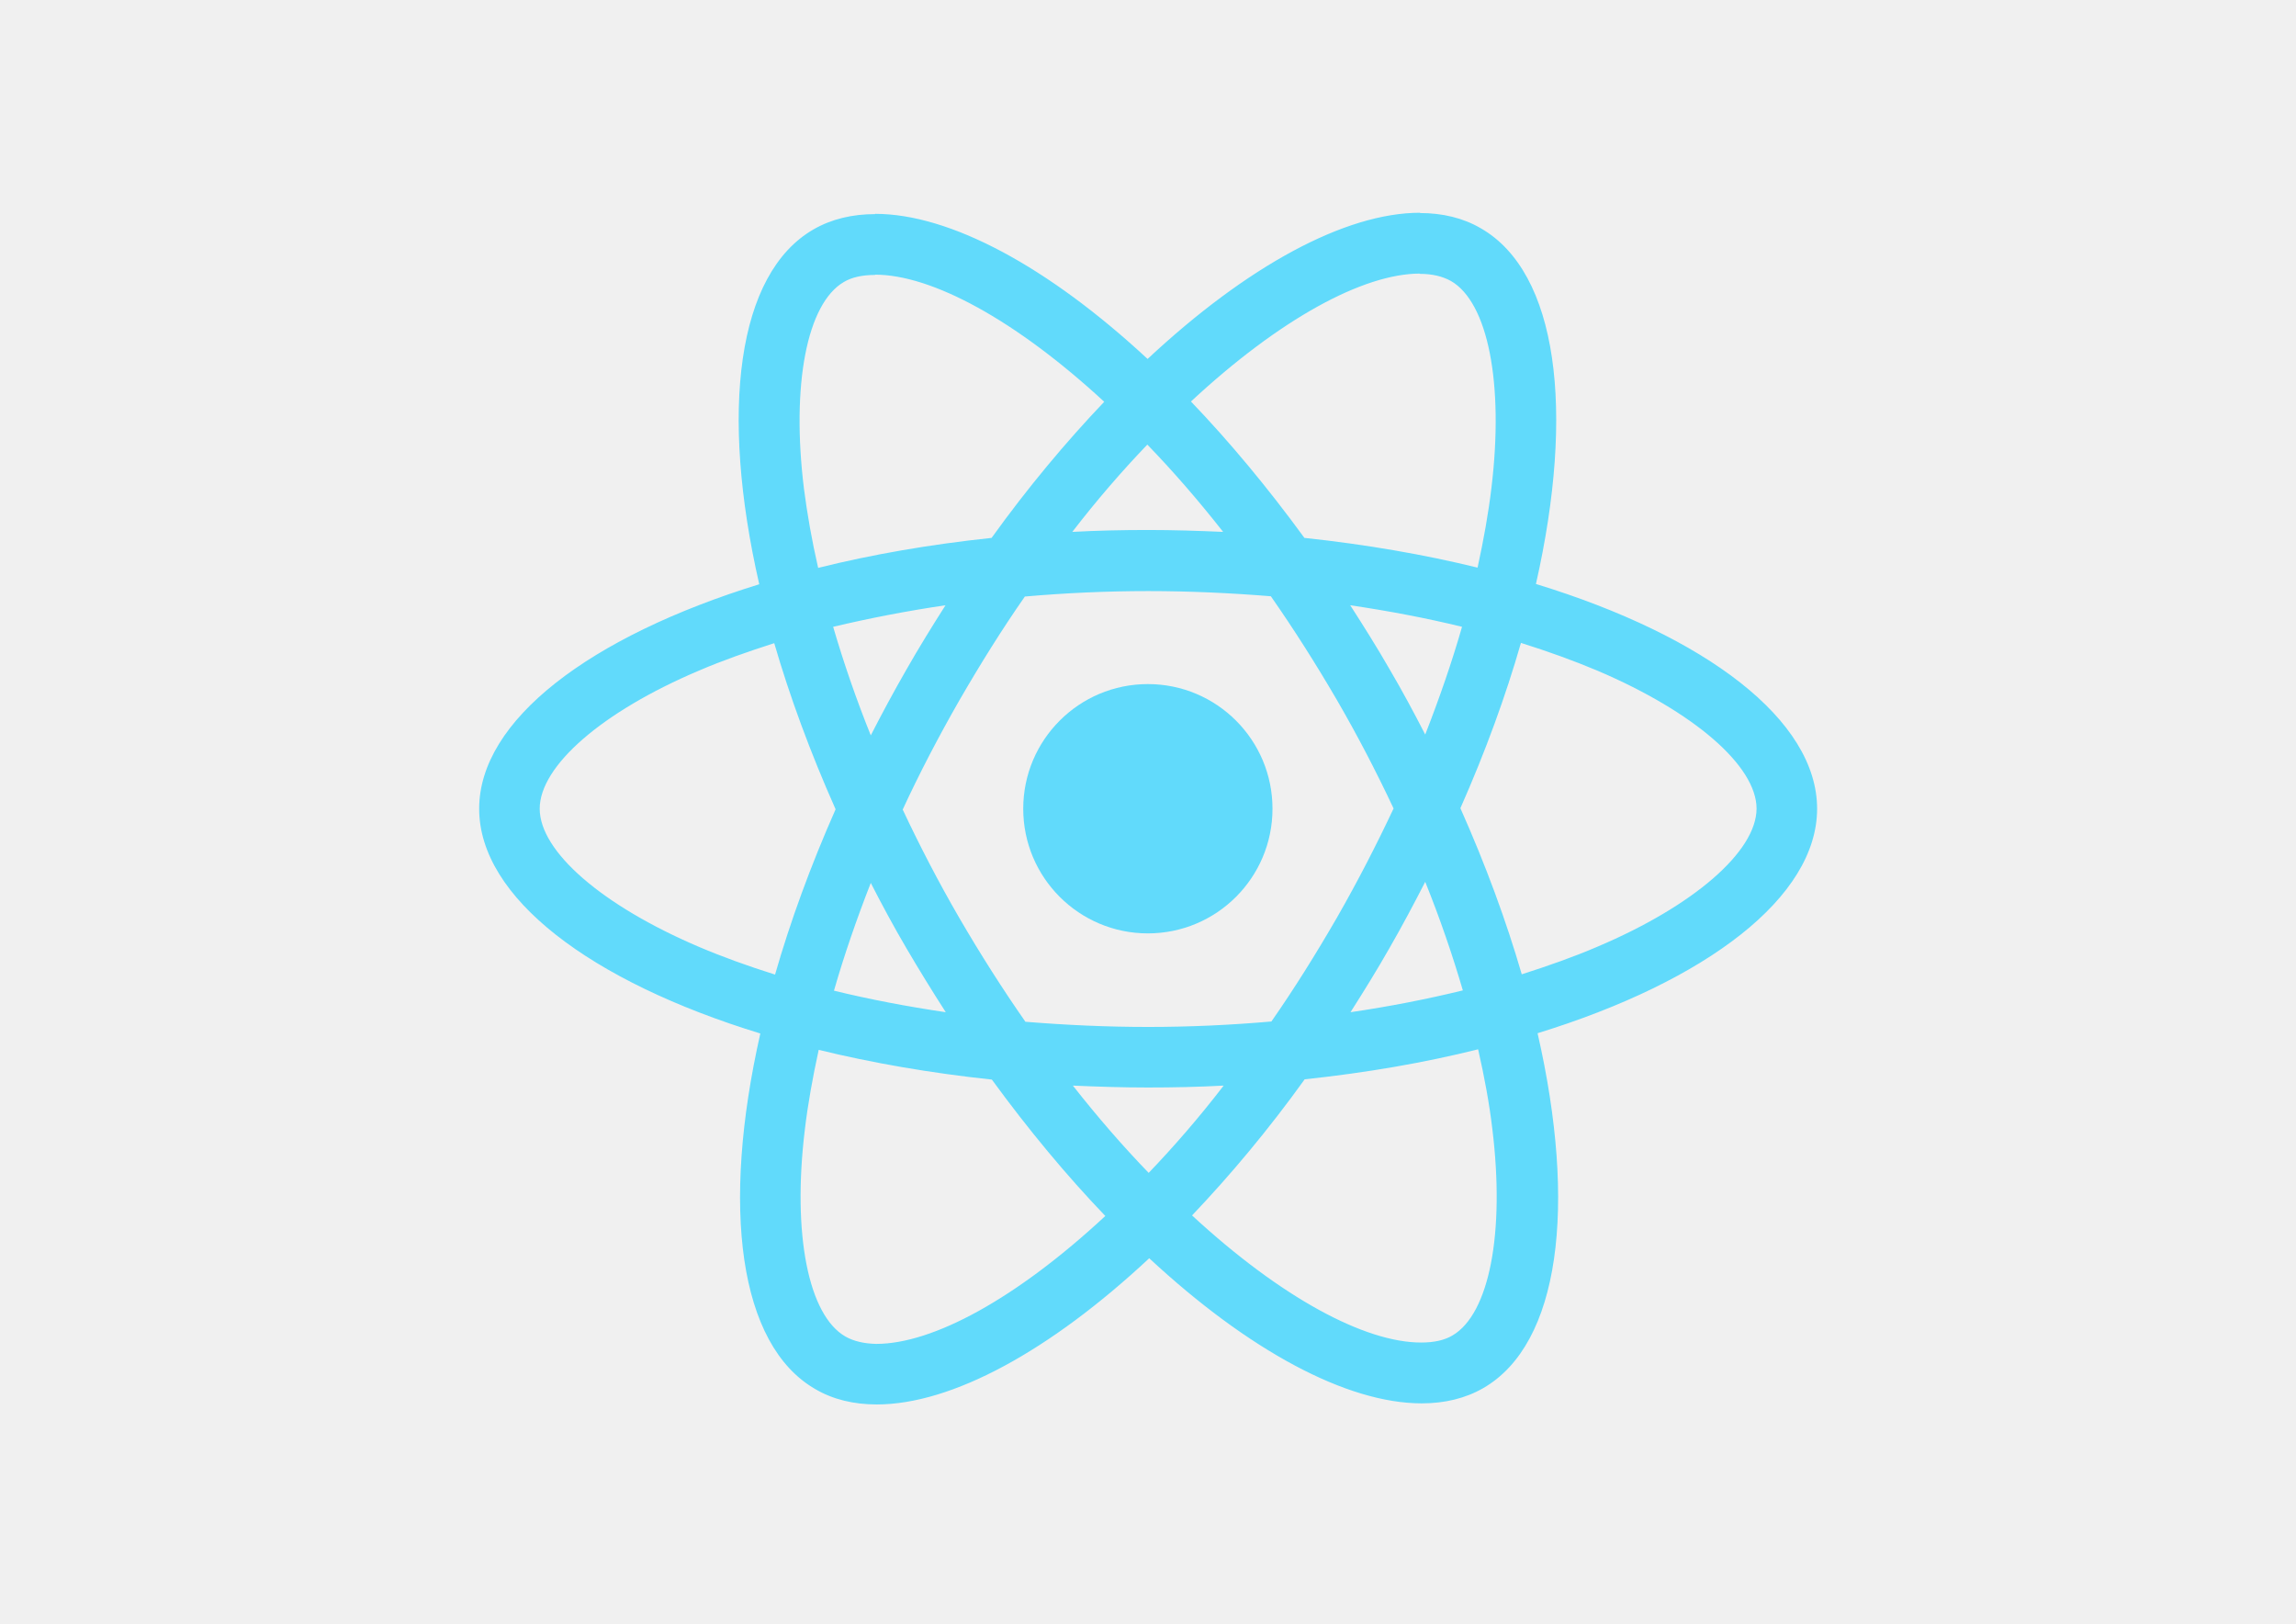
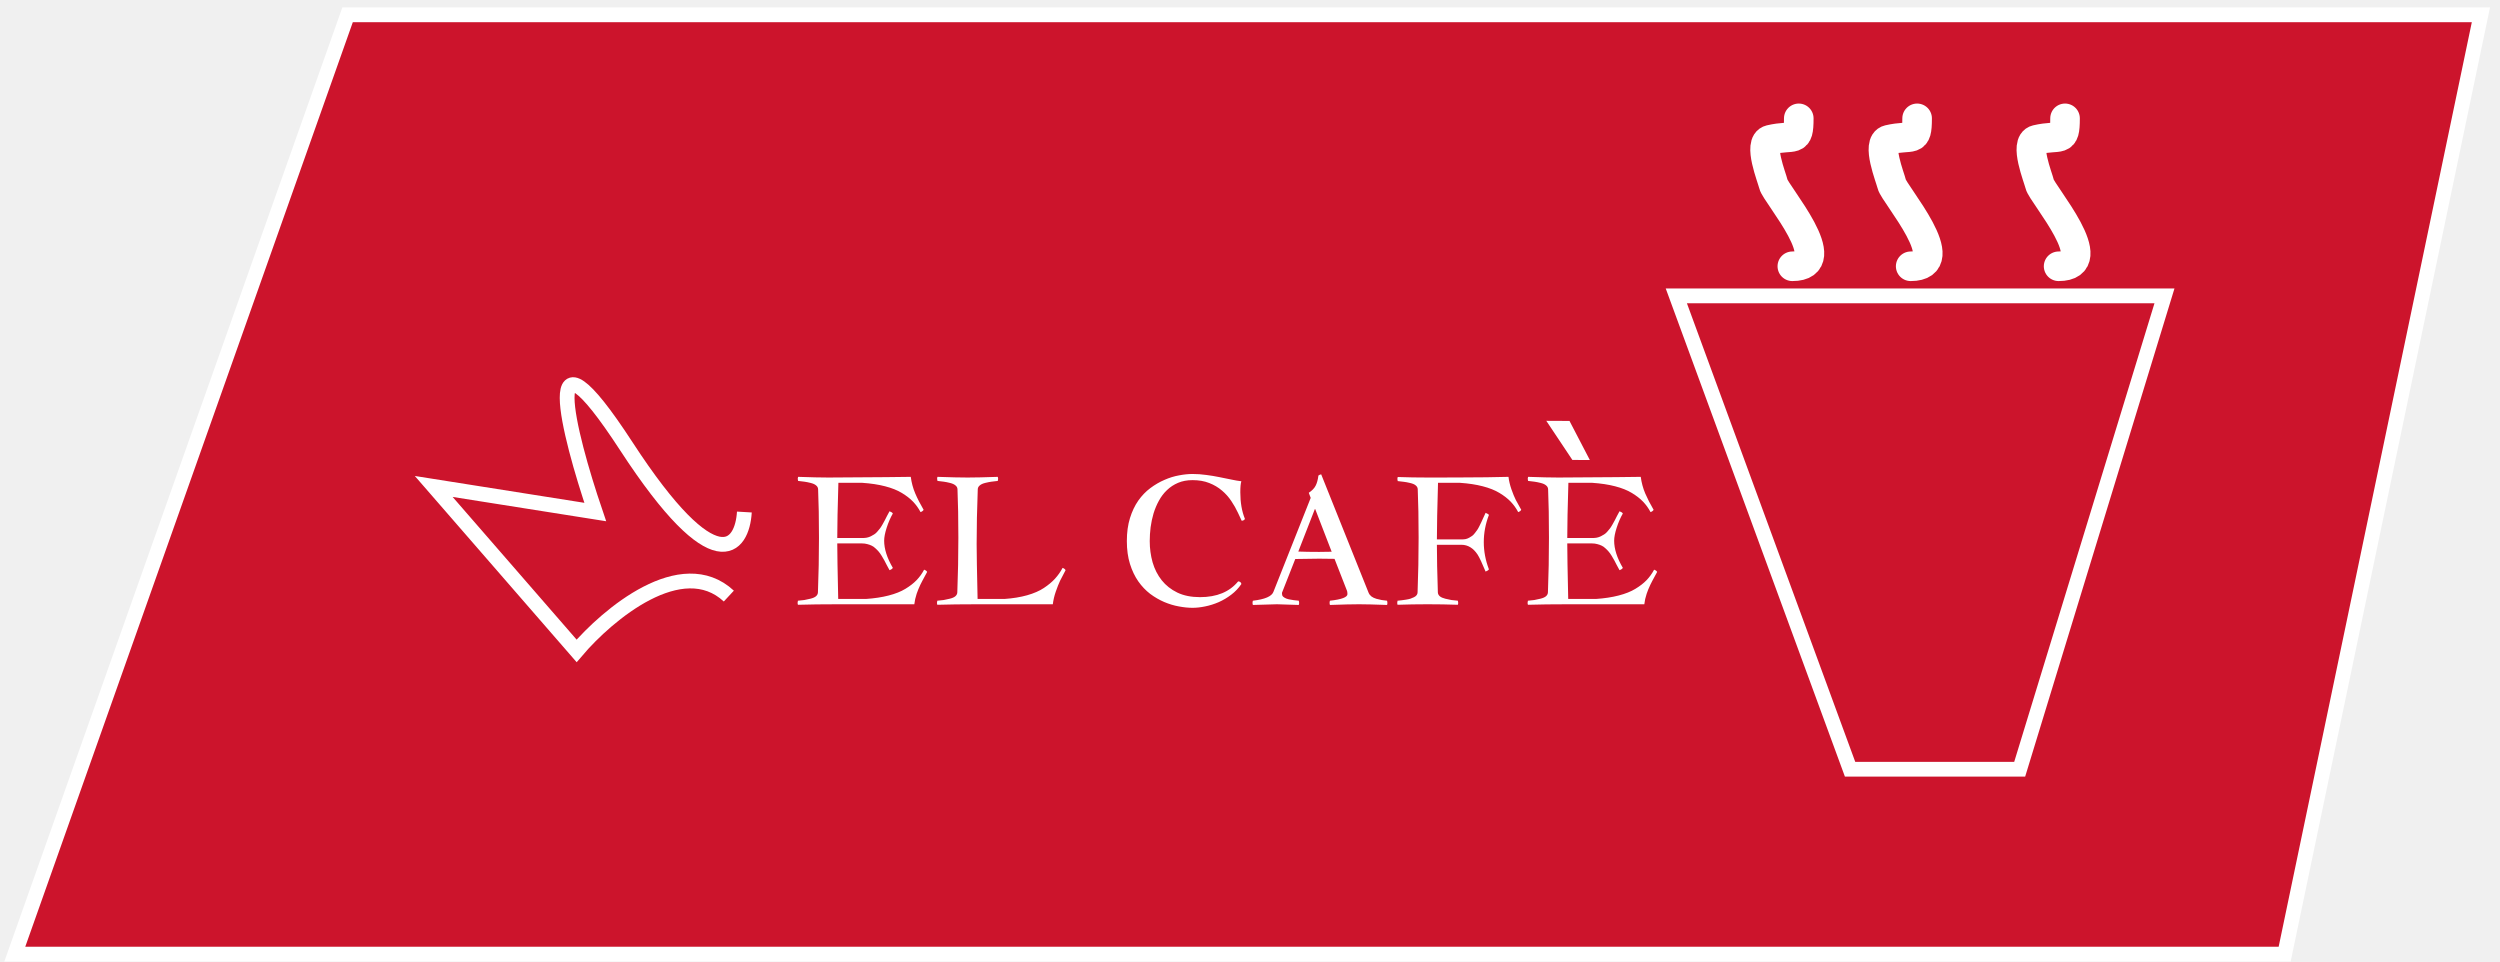
- <svg xmlns="http://www.w3.org/2000/svg" viewBox="0 0 841.9 595.3">
-   <g fill="#61DAFB">
-     <path d="M666.3 296.5c0-32.5-40.7-63.3-103.1-82.4 14.4-63.6 8-114.2-20.2-130.4-6.5-3.8-14.1-5.6-22.4-5.6v22.3c4.6 0 8.3.9 11.4 2.6 13.6 7.8 19.5 37.5 14.9 75.7-1.1 9.4-2.9 19.3-5.1 29.4-19.6-4.8-41-8.5-63.5-10.9-13.5-18.5-27.5-35.3-41.6-50 32.6-30.3 63.2-46.9 84-46.9V78c-27.5 0-63.5 19.6-99.9 53.6-36.4-33.8-72.4-53.2-99.9-53.2v22.3c20.7 0 51.4 16.5 84 46.6-14 14.7-28 31.4-41.3 49.9-22.6 2.4-44 6.1-63.6 11-2.3-10-4-19.7-5.2-29-4.7-38.2 1.1-67.9 14.6-75.8 3-1.8 6.9-2.6 11.5-2.6V78.5c-8.4 0-16 1.8-22.6 5.6-28.1 16.2-34.4 66.7-19.9 130.1-62.2 19.2-102.7 49.9-102.7 82.3 0 32.5 40.7 63.3 103.1 82.4-14.4 63.6-8 114.2 20.2 130.4 6.5 3.8 14.1 5.6 22.5 5.6 27.5 0 63.5-19.6 99.9-53.6 36.4 33.8 72.4 53.2 99.9 53.2 8.4 0 16-1.8 22.6-5.6 28.1-16.2 34.4-66.7 19.9-130.1 62-19.1 102.5-49.9 102.5-82.3zm-130.2-66.7c-3.7 12.9-8.3 26.2-13.5 39.5-4.1-8-8.4-16-13.1-24-4.6-8-9.5-15.8-14.4-23.4 14.2 2.1 27.9 4.7 41 7.9zm-45.8 106.5c-7.8 13.5-15.8 26.3-24.1 38.2-14.9 1.3-30 2-45.2 2-15.1 0-30.2-.7-45-1.9-8.3-11.9-16.4-24.6-24.2-38-7.6-13.1-14.5-26.4-20.8-39.8 6.2-13.4 13.2-26.8 20.7-39.9 7.8-13.5 15.8-26.3 24.1-38.2 14.9-1.3 30-2 45.2-2 15.1 0 30.2.7 45 1.9 8.3 11.9 16.4 24.6 24.2 38 7.6 13.1 14.5 26.4 20.8 39.8-6.3 13.4-13.2 26.8-20.7 39.9zm32.3-13c5.4 13.4 10 26.8 13.8 39.8-13.1 3.2-26.9 5.9-41.2 8 4.9-7.7 9.8-15.6 14.4-23.7 4.6-8 8.9-16.1 13-24.1zM421.2 430c-9.3-9.6-18.6-20.3-27.8-32 9 .4 18.2.7 27.5.7 9.4 0 18.7-.2 27.8-.7-9 11.7-18.3 22.4-27.5 32zm-74.4-58.9c-14.2-2.1-27.9-4.7-41-7.9 3.7-12.9 8.3-26.2 13.5-39.5 4.1 8 8.4 16 13.1 24 4.7 8 9.5 15.8 14.4 23.4zM420.7 163c9.3 9.6 18.6 20.3 27.8 32-9-.4-18.2-.7-27.5-.7-9.4 0-18.7.2-27.8.7 9-11.7 18.3-22.4 27.5-32zm-74 58.9c-4.9 7.7-9.8 15.6-14.4 23.7-4.6 8-8.9 16-13 24-5.4-13.4-10-26.8-13.8-39.8 13.1-3.1 26.9-5.8 41.2-7.9zm-90.5 125.2c-35.4-15.1-58.3-34.9-58.3-50.6 0-15.7 22.9-35.6 58.3-50.6 8.6-3.7 18-7 27.7-10.1 5.7 19.6 13.2 40 22.5 60.9-9.2 20.8-16.6 41.1-22.2 60.6-9.9-3.1-19.3-6.5-28-10.2zM310 490c-13.6-7.8-19.5-37.5-14.9-75.7 1.1-9.4 2.9-19.3 5.1-29.4 19.6 4.8 41 8.5 63.5 10.9 13.5 18.5 27.5 35.3 41.6 50-32.6 30.3-63.2 46.9-84 46.9-4.5-.1-8.3-1-11.3-2.7zm237.2-76.2c4.7 38.2-1.1 67.9-14.6 75.8-3 1.8-6.9 2.6-11.5 2.6-20.7 0-51.4-16.5-84-46.6 14-14.7 28-31.4 41.3-49.9 22.6-2.4 44-6.1 63.6-11 2.3 10.1 4.1 19.8 5.2 29.1zm38.5-66.7c-8.6 3.7-18 7-27.7 10.1-5.7-19.6-13.2-40-22.5-60.9 9.2-20.8 16.6-41.1 22.2-60.6 9.9 3.1 19.3 6.5 28.1 10.2 35.4 15.1 58.3 34.9 58.3 50.6-.1 15.7-23 35.6-58.4 50.6zM320.8 78.4z" />
-     <circle cx="420.9" cy="296.5" r="45.7" />
-     <path d="M520.5 78.1z" />
-   </g>
+ <svg xmlns="http://www.w3.org/2000/svg" width="169" height="65" viewBox="0 0 169 65" fill="none">
+   <path d="M1 64.5L23.497 1H167.71L154.443 64.5H1Z" fill="#CC142C" stroke="white" />
+   <path d="M53.951 32.235C54.826 32.266 55.509 32.281 56.001 32.281C59.353 32.262 61.208 32.246 61.568 32.235C61.619 32.625 61.718 32.996 61.867 33.348C62.015 33.696 62.205 34.067 62.435 34.461C62.404 34.528 62.335 34.58 62.23 34.619C62.089 34.354 61.919 34.117 61.72 33.91C61.521 33.703 61.269 33.508 60.964 33.324C60.663 33.141 60.287 32.99 59.833 32.873C59.384 32.756 58.87 32.678 58.292 32.639H56.675C56.624 34.291 56.599 35.535 56.599 36.371H58.269C58.382 36.371 58.488 36.364 58.585 36.348C58.687 36.328 58.781 36.297 58.867 36.254C58.953 36.207 59.029 36.164 59.095 36.125C59.166 36.082 59.236 36.02 59.306 35.938C59.376 35.852 59.435 35.781 59.482 35.727C59.529 35.668 59.585 35.58 59.652 35.463C59.718 35.346 59.769 35.254 59.804 35.188C59.839 35.121 59.892 35.018 59.962 34.877C60.037 34.736 60.093 34.631 60.132 34.561C60.253 34.608 60.328 34.658 60.355 34.713C60.191 35.002 60.052 35.322 59.939 35.674C59.826 36.026 59.769 36.319 59.769 36.553C59.769 37.108 59.964 37.719 60.355 38.387C60.324 38.449 60.249 38.502 60.132 38.545C60.089 38.467 60.029 38.356 59.951 38.211C59.876 38.063 59.818 37.949 59.775 37.871C59.732 37.793 59.673 37.694 59.599 37.572C59.525 37.451 59.458 37.358 59.4 37.291C59.345 37.225 59.273 37.151 59.183 37.069C59.097 36.986 59.011 36.926 58.925 36.887C58.839 36.844 58.74 36.809 58.626 36.781C58.517 36.75 58.398 36.735 58.269 36.735H56.599C56.599 37.356 56.62 38.608 56.663 40.49H58.533C59.111 40.451 59.624 40.373 60.074 40.256C60.527 40.139 60.904 39.989 61.205 39.805C61.509 39.621 61.761 39.426 61.96 39.219C62.16 39.012 62.33 38.776 62.47 38.51C62.576 38.549 62.644 38.6 62.675 38.662C62.656 38.701 62.605 38.795 62.523 38.944C62.441 39.092 62.386 39.194 62.359 39.248C62.331 39.299 62.285 39.391 62.218 39.524C62.156 39.653 62.109 39.758 62.078 39.84C62.046 39.918 62.009 40.018 61.966 40.139C61.927 40.26 61.894 40.379 61.867 40.496C61.843 40.61 61.824 40.727 61.808 40.848H56.663C55.605 40.848 54.697 40.86 53.939 40.883C53.923 40.836 53.916 40.797 53.916 40.766C53.916 40.739 53.923 40.686 53.939 40.608C54.119 40.592 54.263 40.576 54.373 40.561C54.486 40.541 54.623 40.512 54.783 40.473C54.947 40.434 55.072 40.379 55.158 40.309C55.244 40.235 55.288 40.147 55.292 40.045C55.339 38.822 55.363 37.59 55.363 36.348C55.363 35.082 55.343 33.99 55.304 33.072C55.3 32.971 55.255 32.885 55.169 32.815C55.083 32.74 54.958 32.684 54.794 32.645C54.634 32.606 54.498 32.578 54.384 32.563C54.275 32.543 54.13 32.526 53.951 32.51C53.935 32.44 53.927 32.391 53.927 32.364C53.927 32.34 53.935 32.297 53.951 32.235ZM63.373 32.235C64.248 32.266 64.927 32.281 65.412 32.281C65.896 32.281 66.576 32.266 67.451 32.235C67.466 32.297 67.474 32.34 67.474 32.364C67.474 32.391 67.466 32.44 67.451 32.51C67.271 32.526 67.124 32.543 67.011 32.563C66.902 32.578 66.765 32.606 66.601 32.645C66.441 32.684 66.318 32.74 66.232 32.815C66.146 32.885 66.101 32.971 66.097 33.072C66.046 34.401 66.021 35.637 66.021 36.781C66.021 37.371 66.042 38.608 66.085 40.49H67.896C68.47 40.451 68.984 40.367 69.437 40.239C69.89 40.11 70.267 39.946 70.568 39.746C70.873 39.543 71.123 39.334 71.318 39.119C71.517 38.901 71.689 38.656 71.833 38.387C71.935 38.426 72.001 38.479 72.033 38.545C71.873 38.842 71.748 39.082 71.658 39.266C71.572 39.449 71.476 39.692 71.371 39.992C71.269 40.289 71.203 40.574 71.171 40.848H66.085C65.027 40.848 64.119 40.86 63.361 40.883C63.345 40.836 63.337 40.797 63.337 40.766C63.337 40.739 63.345 40.686 63.361 40.608C63.541 40.592 63.685 40.576 63.794 40.561C63.908 40.541 64.044 40.512 64.204 40.473C64.369 40.434 64.494 40.379 64.579 40.309C64.665 40.235 64.71 40.147 64.714 40.045C64.761 38.822 64.785 37.59 64.785 36.348C64.785 35.082 64.765 33.99 64.726 33.072C64.722 32.971 64.677 32.885 64.591 32.815C64.505 32.74 64.38 32.684 64.216 32.645C64.056 32.606 63.919 32.578 63.806 32.563C63.697 32.543 63.552 32.526 63.373 32.51C63.357 32.44 63.349 32.391 63.349 32.364C63.349 32.324 63.357 32.281 63.373 32.235ZM80.617 32.041C80.925 32.041 81.232 32.063 81.537 32.106C81.845 32.145 82.14 32.194 82.421 32.252C82.707 32.307 82.976 32.361 83.23 32.416C83.484 32.471 83.712 32.51 83.915 32.533C83.869 32.674 83.845 32.922 83.845 33.278C83.845 33.969 83.949 34.569 84.156 35.076C84.132 35.147 84.06 35.19 83.939 35.205L83.687 34.666C83.562 34.397 83.412 34.131 83.236 33.869C83.06 33.604 82.849 33.367 82.603 33.16C82.357 32.949 82.07 32.779 81.742 32.651C81.417 32.522 81.042 32.457 80.617 32.457C80.249 32.457 79.923 32.518 79.638 32.639C79.353 32.76 79.103 32.924 78.888 33.131C78.673 33.334 78.492 33.572 78.343 33.846C78.195 34.115 78.074 34.403 77.98 34.707C77.89 35.012 77.824 35.324 77.781 35.645C77.742 35.965 77.722 36.276 77.722 36.576C77.722 37.076 77.787 37.555 77.915 38.012C78.048 38.469 78.253 38.873 78.531 39.225C78.808 39.572 79.16 39.85 79.585 40.057C80.015 40.264 80.527 40.367 81.121 40.367C82.257 40.367 83.117 40.012 83.699 39.301C83.761 39.301 83.812 39.319 83.851 39.354C83.894 39.389 83.915 39.432 83.915 39.483C83.728 39.76 83.499 40 83.23 40.203C82.964 40.406 82.681 40.574 82.38 40.707C82.079 40.836 81.775 40.932 81.466 40.994C81.162 41.057 80.878 41.088 80.617 41.088C80.332 41.088 80.023 41.057 79.691 40.994C79.363 40.936 79.033 40.836 78.701 40.696C78.373 40.555 78.056 40.371 77.751 40.145C77.451 39.914 77.183 39.633 76.949 39.301C76.714 38.965 76.527 38.572 76.386 38.123C76.246 37.674 76.175 37.158 76.175 36.576C76.175 35.99 76.246 35.473 76.386 35.024C76.527 34.571 76.714 34.176 76.949 33.84C77.187 33.504 77.458 33.223 77.763 32.996C78.072 32.766 78.39 32.58 78.718 32.44C79.046 32.295 79.374 32.194 79.703 32.135C80.031 32.072 80.335 32.041 80.617 32.041ZM89.124 32.147C89.183 32.104 89.246 32.076 89.312 32.065L92.517 40.069C92.556 40.166 92.621 40.25 92.71 40.321C92.8 40.387 92.912 40.44 93.044 40.479C93.181 40.514 93.298 40.541 93.396 40.561C93.498 40.576 93.621 40.592 93.765 40.608C93.781 40.67 93.788 40.723 93.788 40.766C93.788 40.813 93.781 40.856 93.765 40.895C92.921 40.864 92.29 40.848 91.873 40.848C91.419 40.848 90.763 40.864 89.904 40.895C89.888 40.848 89.88 40.801 89.88 40.754C89.88 40.703 89.888 40.654 89.904 40.608C90.693 40.522 91.087 40.373 91.087 40.162C91.087 40.096 91.079 40.028 91.064 39.957L90.214 37.778C89.957 37.77 89.609 37.766 89.171 37.766C88.964 37.766 88.427 37.774 87.56 37.789L86.663 40.069V40.139C86.663 40.178 86.669 40.215 86.681 40.25C86.697 40.285 86.72 40.317 86.751 40.344C86.787 40.371 86.82 40.395 86.851 40.414C86.882 40.434 86.925 40.453 86.98 40.473C87.038 40.489 87.087 40.502 87.126 40.514C87.169 40.522 87.226 40.531 87.296 40.543C87.371 40.555 87.427 40.565 87.466 40.572C87.505 40.576 87.562 40.582 87.636 40.59C87.714 40.598 87.769 40.604 87.8 40.608C87.816 40.67 87.824 40.723 87.824 40.766C87.824 40.789 87.816 40.832 87.8 40.895C86.925 40.864 86.433 40.848 86.324 40.848C86.113 40.848 85.57 40.864 84.695 40.895C84.679 40.848 84.671 40.801 84.671 40.754C84.671 40.703 84.679 40.654 84.695 40.608C85.507 40.514 85.97 40.315 86.083 40.01L88.603 33.658L88.474 33.313C88.697 33.164 88.851 33.004 88.937 32.832C89.027 32.66 89.089 32.432 89.124 32.147ZM89.171 37.309C89.531 37.309 89.814 37.305 90.021 37.297L88.908 34.414H88.884L87.765 37.285C88.132 37.301 88.601 37.309 89.171 37.309ZM94.486 32.246C95.142 32.27 95.826 32.281 96.537 32.281H97.21C97.496 32.278 97.988 32.276 98.687 32.276C99.39 32.272 99.99 32.268 100.486 32.264C100.986 32.26 101.482 32.25 101.974 32.235C102.005 32.504 102.072 32.785 102.173 33.078C102.275 33.367 102.372 33.606 102.466 33.793C102.56 33.977 102.683 34.199 102.835 34.461C102.804 34.528 102.736 34.58 102.63 34.619C102.49 34.354 102.32 34.117 102.121 33.91C101.921 33.703 101.669 33.508 101.365 33.324C101.064 33.141 100.687 32.99 100.234 32.873C99.785 32.756 99.273 32.678 98.699 32.639H97.21C97.16 34.326 97.134 35.602 97.134 36.465H98.804C98.902 36.465 98.994 36.457 99.079 36.442C99.165 36.422 99.246 36.391 99.32 36.348C99.398 36.305 99.464 36.264 99.519 36.225C99.578 36.182 99.638 36.119 99.701 36.037C99.767 35.951 99.82 35.881 99.859 35.826C99.898 35.772 99.947 35.686 100.005 35.569C100.064 35.447 100.109 35.356 100.14 35.293C100.171 35.231 100.218 35.127 100.281 34.983C100.347 34.838 100.396 34.733 100.427 34.666C100.564 34.725 100.638 34.774 100.65 34.813C100.419 35.414 100.304 36.026 100.304 36.647C100.304 37.264 100.419 37.877 100.65 38.486C100.622 38.541 100.548 38.592 100.427 38.639C100.189 38.065 100.007 37.68 99.882 37.485C99.593 37.051 99.234 36.832 98.804 36.828H97.134C97.134 37.668 97.156 38.74 97.199 40.045C97.203 40.147 97.248 40.235 97.333 40.309C97.419 40.379 97.542 40.434 97.703 40.473C97.867 40.512 98.003 40.541 98.113 40.561C98.226 40.576 98.373 40.592 98.552 40.608C98.568 40.686 98.576 40.739 98.576 40.766C98.576 40.797 98.568 40.836 98.552 40.883C97.888 40.86 97.208 40.848 96.513 40.848C95.81 40.848 95.13 40.86 94.474 40.883C94.458 40.836 94.451 40.797 94.451 40.766C94.451 40.739 94.458 40.686 94.474 40.608C94.591 40.596 94.685 40.586 94.755 40.578C94.826 40.571 94.921 40.557 95.042 40.537C95.167 40.518 95.267 40.496 95.341 40.473C95.419 40.446 95.499 40.412 95.582 40.373C95.663 40.334 95.724 40.287 95.763 40.233C95.806 40.178 95.828 40.115 95.828 40.045C95.874 38.822 95.898 37.59 95.898 36.348C95.898 35.082 95.878 33.99 95.839 33.072C95.835 32.971 95.79 32.885 95.704 32.815C95.623 32.744 95.498 32.69 95.329 32.651C95.162 32.611 95.027 32.586 94.925 32.574C94.824 32.559 94.677 32.541 94.486 32.522C94.47 32.451 94.462 32.403 94.462 32.375C94.462 32.352 94.47 32.309 94.486 32.246ZM103.298 32.235C104.173 32.266 104.857 32.281 105.349 32.281C108.701 32.262 110.556 32.246 110.915 32.235C110.966 32.625 111.066 32.996 111.214 33.348C111.363 33.696 111.552 34.067 111.783 34.461C111.751 34.528 111.683 34.58 111.578 34.619C111.437 34.354 111.267 34.117 111.068 33.91C110.869 33.703 110.617 33.508 110.312 33.324C110.011 33.141 109.634 32.99 109.181 32.873C108.732 32.756 108.218 32.678 107.64 32.639H106.023C105.972 34.291 105.947 35.535 105.947 36.371H107.617C107.73 36.371 107.835 36.364 107.933 36.348C108.035 36.328 108.128 36.297 108.214 36.254C108.3 36.207 108.376 36.164 108.443 36.125C108.513 36.082 108.583 36.02 108.654 35.938C108.724 35.852 108.783 35.781 108.83 35.727C108.876 35.668 108.933 35.58 108.999 35.463C109.066 35.346 109.117 35.254 109.152 35.188C109.187 35.121 109.24 35.018 109.31 34.877C109.384 34.736 109.441 34.631 109.48 34.561C109.601 34.608 109.675 34.658 109.703 34.713C109.539 35.002 109.4 35.322 109.287 35.674C109.173 36.026 109.117 36.319 109.117 36.553C109.117 37.108 109.312 37.719 109.703 38.387C109.671 38.449 109.597 38.502 109.48 38.545C109.437 38.467 109.376 38.356 109.298 38.211C109.224 38.063 109.165 37.949 109.122 37.871C109.08 37.793 109.021 37.694 108.947 37.572C108.872 37.451 108.806 37.358 108.747 37.291C108.693 37.225 108.621 37.151 108.531 37.069C108.445 36.986 108.359 36.926 108.273 36.887C108.187 36.844 108.087 36.809 107.974 36.781C107.865 36.75 107.746 36.735 107.617 36.735H105.947C105.947 37.356 105.968 38.608 106.011 40.49H107.88C108.458 40.451 108.972 40.373 109.421 40.256C109.874 40.139 110.251 39.989 110.552 39.805C110.857 39.621 111.109 39.426 111.308 39.219C111.507 39.012 111.677 38.776 111.818 38.51C111.923 38.549 111.992 38.6 112.023 38.662C112.003 38.701 111.953 38.795 111.871 38.944C111.789 39.092 111.734 39.194 111.706 39.248C111.679 39.299 111.632 39.391 111.566 39.524C111.503 39.653 111.456 39.758 111.425 39.84C111.394 39.918 111.357 40.018 111.314 40.139C111.275 40.26 111.242 40.379 111.214 40.496C111.191 40.61 111.171 40.727 111.156 40.848H106.011C104.953 40.848 104.044 40.86 103.287 40.883C103.271 40.836 103.263 40.797 103.263 40.766C103.263 40.739 103.271 40.686 103.287 40.608C103.466 40.592 103.611 40.576 103.72 40.561C103.833 40.541 103.97 40.512 104.13 40.473C104.294 40.434 104.419 40.379 104.505 40.309C104.591 40.235 104.636 40.147 104.64 40.045C104.687 38.822 104.71 37.59 104.71 36.348C104.71 35.082 104.691 33.99 104.652 33.072C104.648 32.971 104.603 32.885 104.517 32.815C104.431 32.74 104.306 32.684 104.142 32.645C103.982 32.606 103.845 32.578 103.732 32.563C103.622 32.543 103.478 32.526 103.298 32.51C103.283 32.44 103.275 32.391 103.275 32.364C103.275 32.34 103.283 32.297 103.298 32.235Z" fill="white" />
+   <path d="M50.319 34.613C50.179 37.001 48.387 39.455 42.339 30.167C36.291 20.879 38.419 29.261 40.239 34.613L29.319 32.884L38.979 44C41.079 41.53 46.077 37.331 49.269 40.295" stroke="white" />
+   <path d="M121.162 18C124.319 18 120.03 13.116 119.881 12.444C119.788 12.023 118.815 9.648 119.664 9.448C121.296 9.066 121.597 9.721 121.597 8" stroke="white" stroke-width="2" stroke-linecap="round" />
+   <path d="M129.162 18C132.319 18 128.03 13.116 127.881 12.444C127.788 12.023 126.815 9.648 127.664 9.448C129.296 9.066 129.597 9.721 129.597 8" stroke="white" stroke-width="2" stroke-linecap="round" />
+   <path d="M139.162 18C142.319 18 138.03 13.116 137.881 12.444C137.788 12.023 136.815 9.648 137.664 9.448C139.296 9.066 139.597 9.721 139.597 8" stroke="white" stroke-width="2" stroke-linecap="round" />
+   <path d="M113.319 20L125.065 52H136.531L146.319 20H113.319Z" fill="#CC142C" stroke="white" />
+   <path d="M106.292 31.092L104.53 28.448L106.098 28.455L107.473 31.097L106.292 31.092Z" fill="white" />
</svg>
